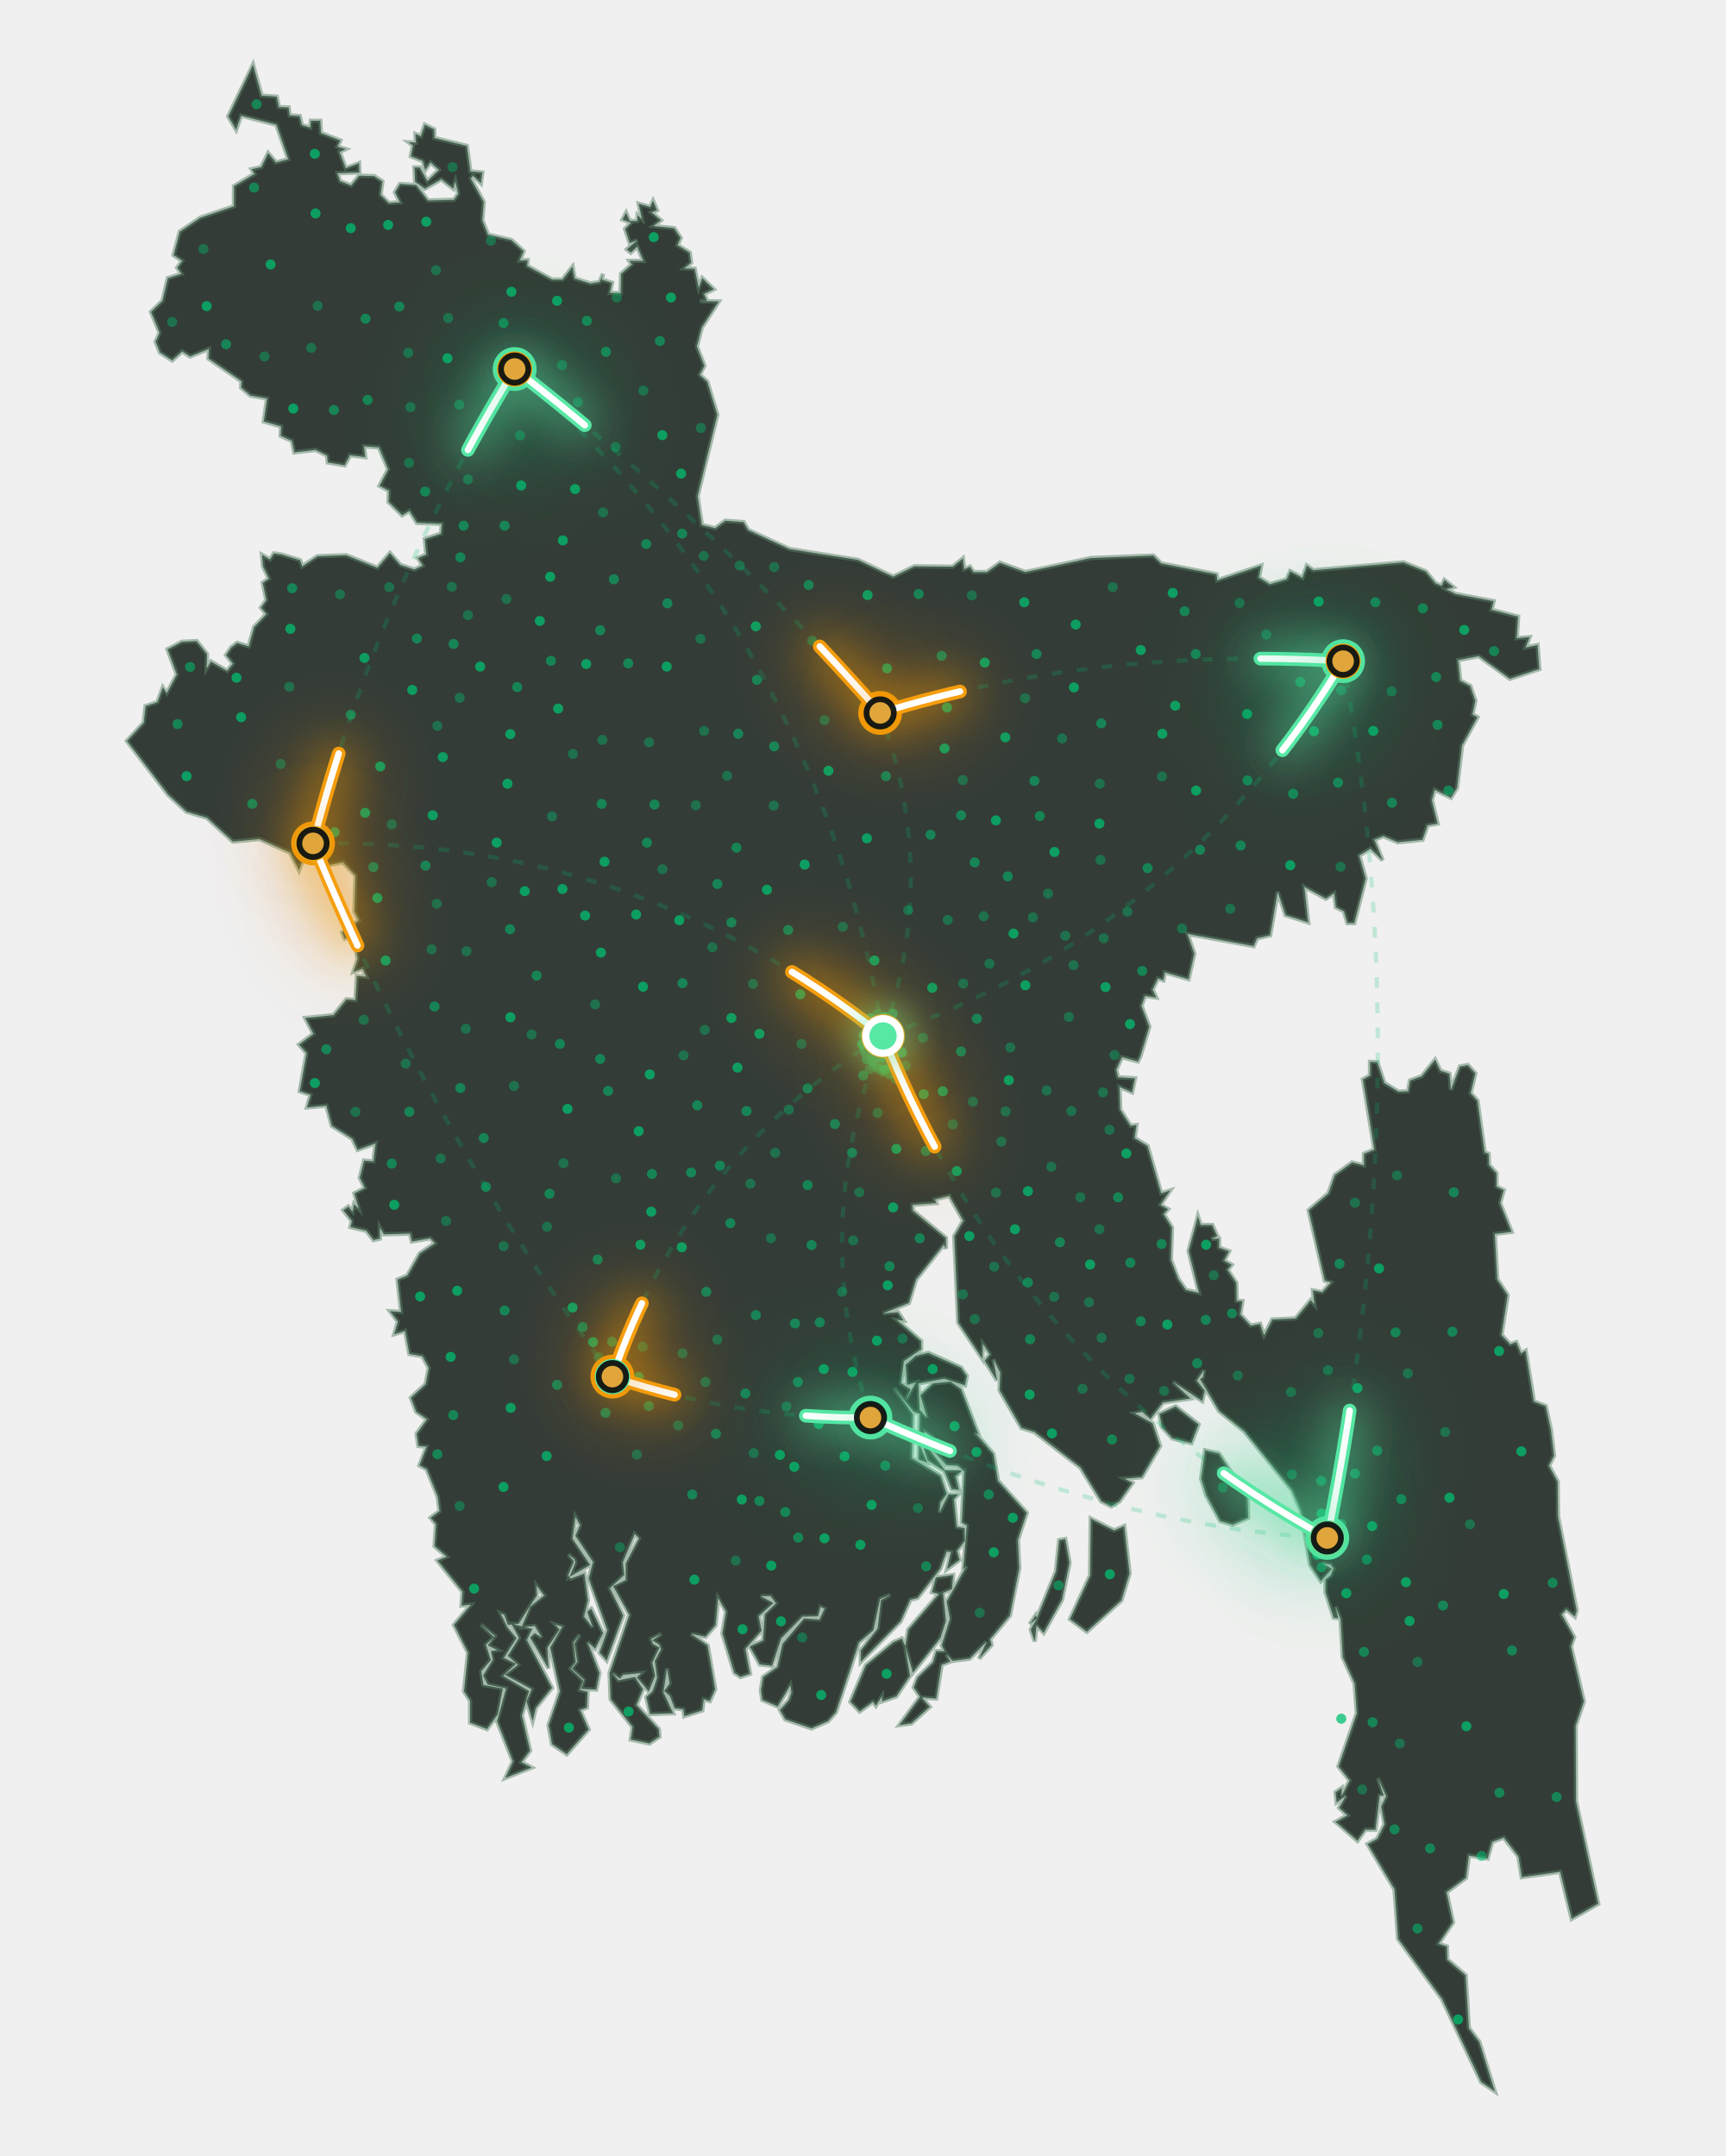
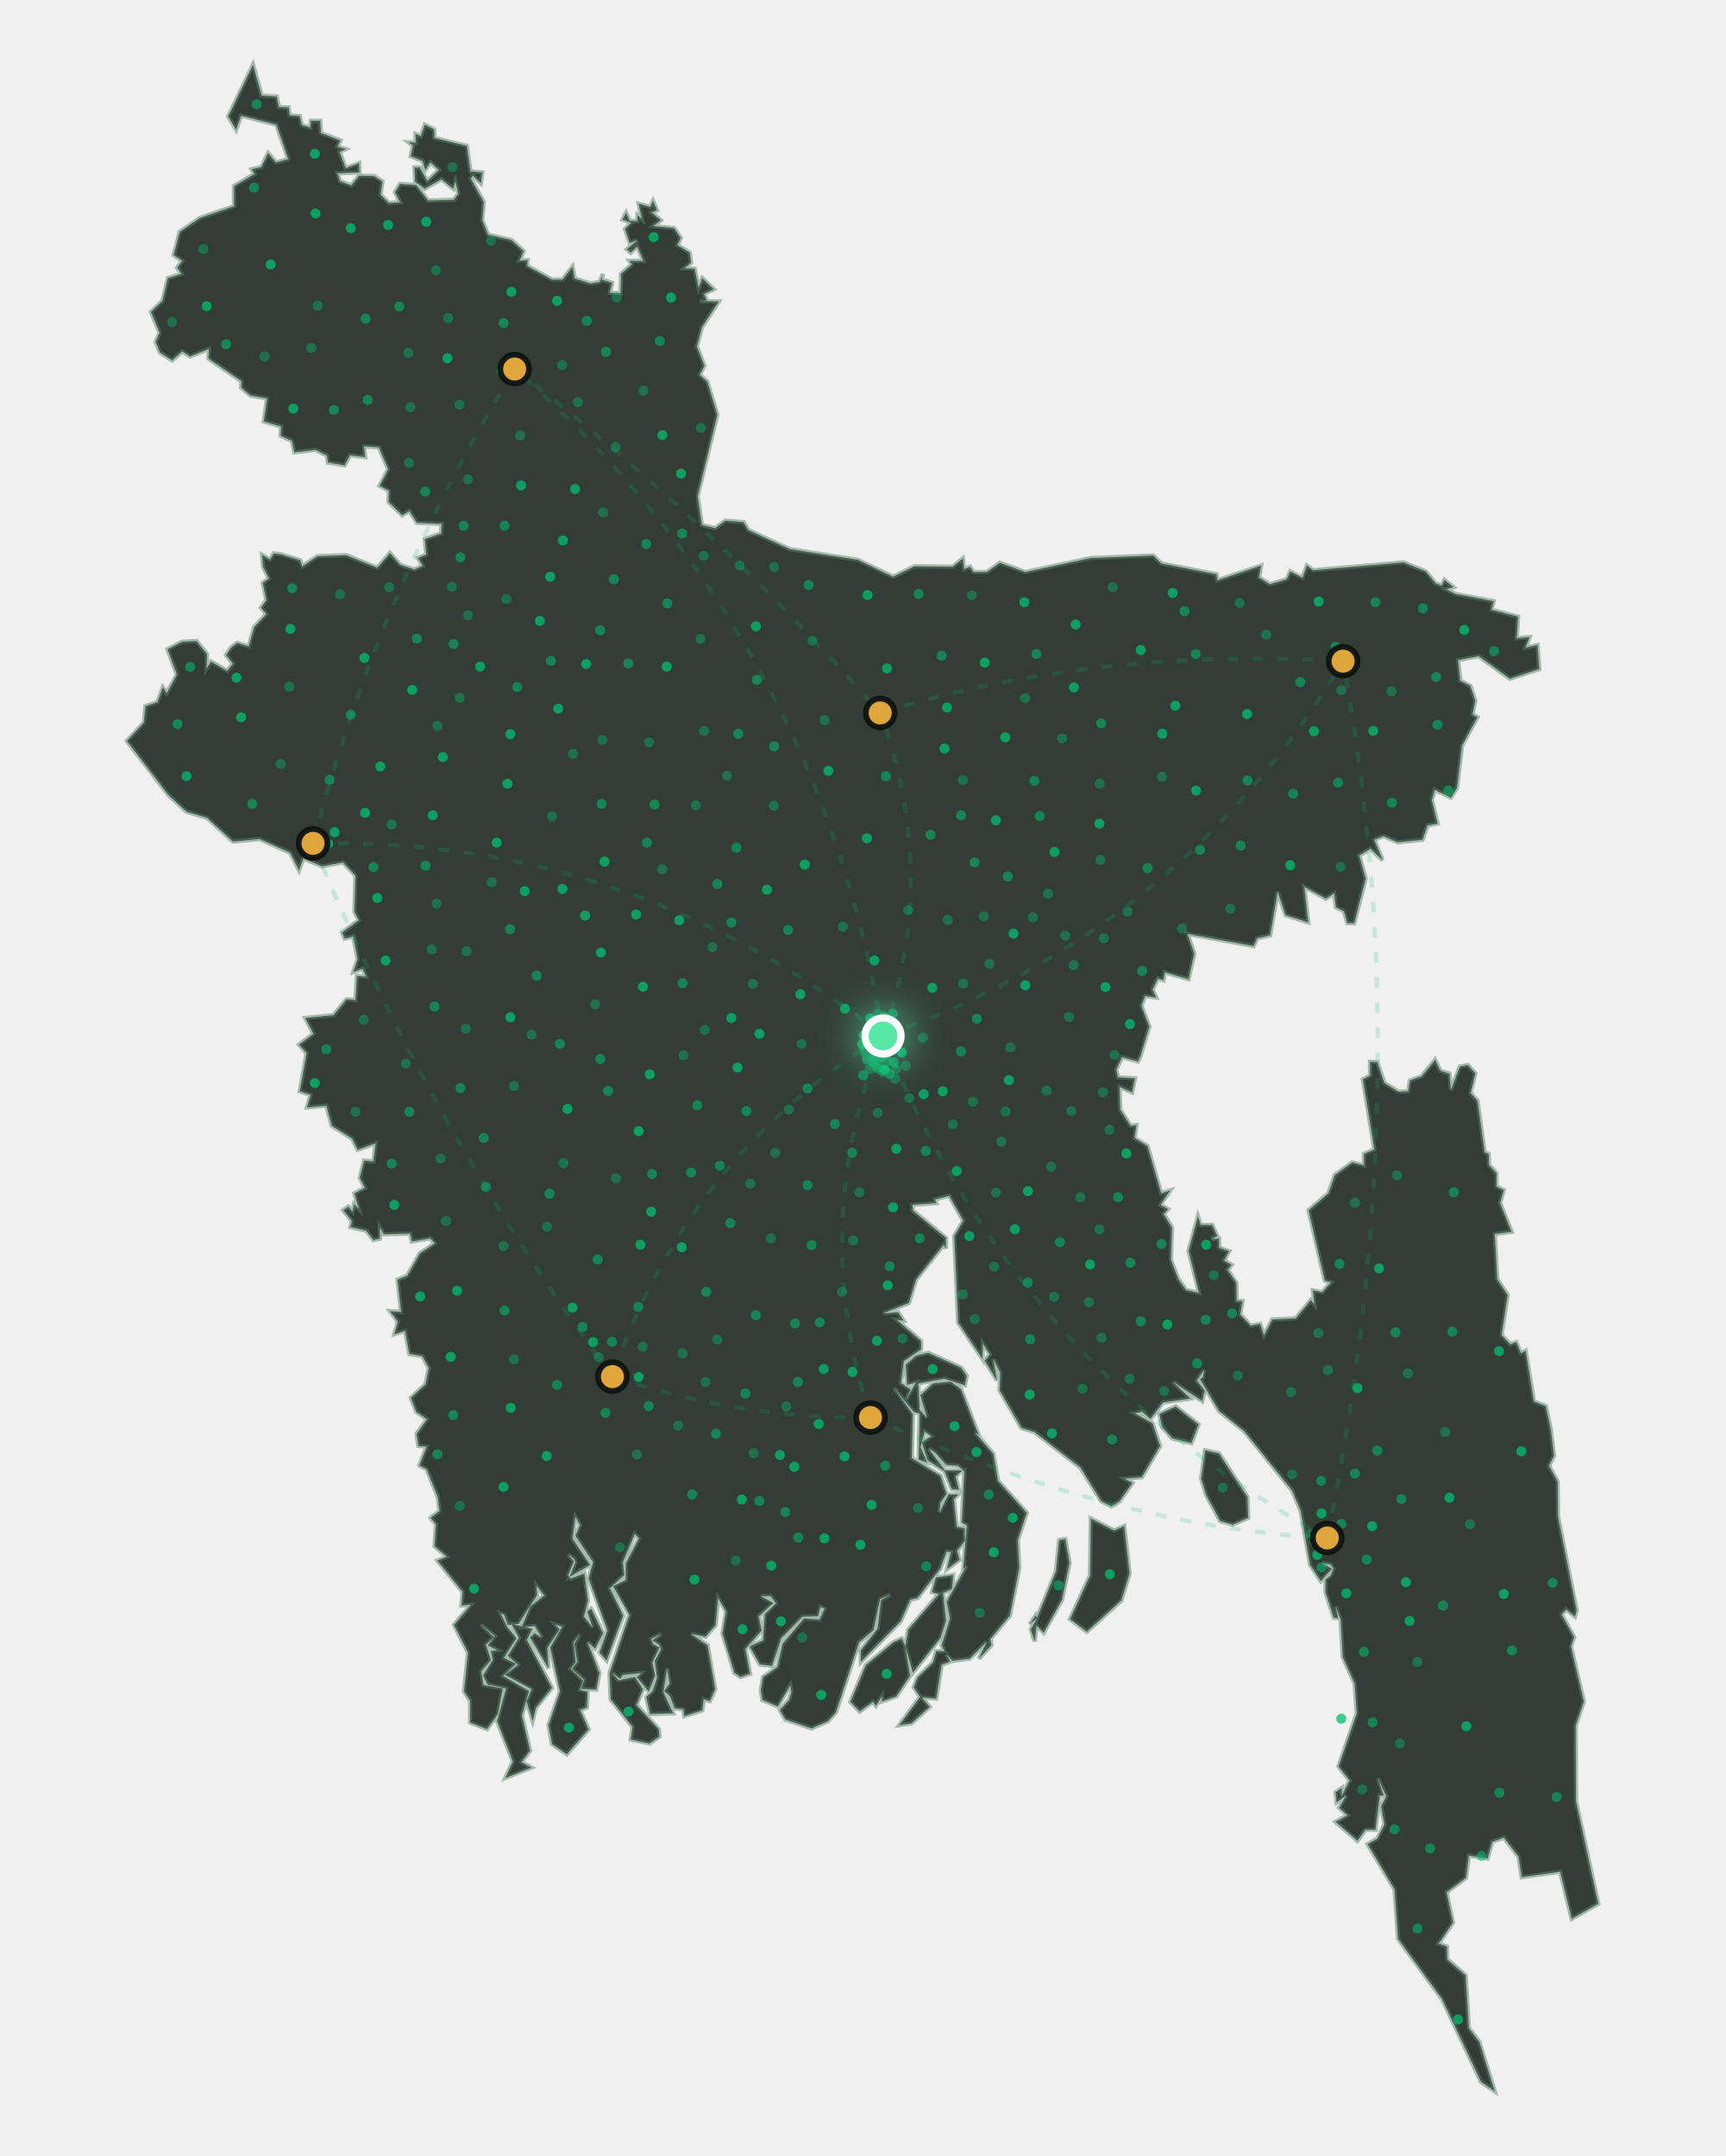
<svg xmlns="http://www.w3.org/2000/svg" viewBox="0 0 480 600">
  <style>
.o{fill:rgba(18,29,23,.85);stroke:rgba(90,130,105,.5);stroke-width:1.2}
.n{fill:none;stroke:#00BF6F;stroke-width:2.8;stroke-linecap:round}
.n0{opacity:.75;animation:tw 2.2s ease-in-out infinite}
.n1{opacity:.55;animation:tw 2.2s ease-in-out -0.7s infinite}
.n2{opacity:.4;animation:tw 2.2s ease-in-out -1.4s infinite}
@keyframes tw{0%,100%{opacity:.25}50%{opacity:.95}}

/* Base network guide tracks */
.network-track{
  fill:none;
-   stroke:rgba(0,191,111,0.20);
+   stroke:rgba(0,191,111,0.18);
  stroke-width:1.2;
  stroke-dasharray:3 4;
- }
- 
- /* ========================================================
-    DECENTRALIZED RANDOM NODE-TO-NODE DISPATCH (2 PARCELS/SHOT)
-    From random origin hubs, 2 parcels shoot out simultaneously
-    across nationwide routes to 2 random destination hubs.
-    ======================================================== */
- 
- .f-glow {
-   fill: none;
-   stroke-linecap: round;
-   stroke-width: 3.8;
-   animation-duration: 6.0s;
-   animation-timing-function: cubic-bezier(0.25, 0.7, 0.35, 1);
-   animation-iteration-count: infinite;
- }
- 
- .f-core {
-   fill: none;
-   stroke: #FFFFFF;
-   stroke-linecap: round;
-   stroke-width: 1.8;
-   animation-duration: 6.0s;
-   animation-timing-function: cubic-bezier(0.25, 0.7, 0.35, 1);
-   animation-iteration-count: infinite;
- }
- 
- .c-emerald {
-   stroke: #58E8A6;
-   filter: drop-shadow(0 0 6px #58E8A6) drop-shadow(0 0 14px #00BF6F);
- }
- 
- .c-amber {
-   stroke: #F59E0B;
-   filter: drop-shadow(0 0 6px #F59E0B) drop-shadow(0 0 12px #D97706);
- }
- 
- .p-emerald { stroke: #58E8A6; }
- .p-amber { stroke: #F59E0B; }
- 
- /* 8 Staggered Shot Delays (firing every 0.75s in 6.0s cycle) */
- .d-0 { animation-delay: 0s !important; }
- .d-1 { animation-delay: -5.25s !important; }
- .d-2 { animation-delay: -4.50s !important; }
- .d-3 { animation-delay: -3.75s !important; }
- .d-4 { animation-delay: -3.00s !important; }
- .d-5 { animation-delay: -2.25s !important; }
- .d-6 { animation-delay: -1.50s !important; }
- .d-7 { animation-delay: -0.75s !important; }
- 
- .f-ctg_syl { stroke-dasharray: 36 305; animation-name: kf-ctg_syl; }
- @keyframes kf-ctg_syl {
-   0%     { stroke-dashoffset: 36; opacity: 0; }
-   1%     { opacity: 1; }
-   15.5%  { opacity: 1; }
-   16.67% { stroke-dashoffset: -245.5; opacity: 0; }
-   16.68% { stroke-dashoffset: 36; opacity: 0; }
-   100%   { stroke-dashoffset: 36; opacity: 0; }
- }
- .f-ctg_dhaka { stroke-dasharray: 34 250; animation-name: kf-ctg_dhaka; }
- @keyframes kf-ctg_dhaka {
-   0%     { stroke-dashoffset: 34; opacity: 0; }
-   1%     { opacity: 1; }
-   15.5%  { opacity: 1; }
-   16.67% { stroke-dashoffset: -190.5; opacity: 0; }
-   16.68% { stroke-dashoffset: 34; opacity: 0; }
-   100%   { stroke-dashoffset: 34; opacity: 0; }
- }
- .f-raj_ran { stroke-dasharray: 26 204; animation-name: kf-raj_ran; }
- @keyframes kf-raj_ran {
-   0%     { stroke-dashoffset: 26; opacity: 0; }
-   1%     { opacity: 1; }
-   15.5%  { opacity: 1; }
-   16.67% { stroke-dashoffset: -144.0; opacity: 0; }
-   16.68% { stroke-dashoffset: 26; opacity: 0; }
-   100%   { stroke-dashoffset: 26; opacity: 0; }
- }
- .f-raj_khu { stroke-dasharray: 31 230; animation-name: kf-raj_khu; }
- @keyframes kf-raj_khu {
-   0%     { stroke-dashoffset: 31; opacity: 0; }
-   1%     { opacity: 1; }
-   15.5%  { opacity: 1; }
-   16.67% { stroke-dashoffset: -170.6; opacity: 0; }
-   16.68% { stroke-dashoffset: 31; opacity: 0; }
-   100%   { stroke-dashoffset: 31; opacity: 0; }
- }
- .f-syl_mym { stroke-dasharray: 23 190; animation-name: kf-syl_mym; }
- @keyframes kf-syl_mym {
-   0%     { stroke-dashoffset: 23; opacity: 0; }
-   1%     { opacity: 1; }
-   15.5%  { opacity: 1; }
-   16.67% { stroke-dashoffset: -130.3; opacity: 0; }
-   16.68% { stroke-dashoffset: 23; opacity: 0; }
-   100%   { stroke-dashoffset: 23; opacity: 0; }
- }
- .f-syl_dhaka { stroke-dasharray: 30 228; animation-name: kf-syl_dhaka; }
- @keyframes kf-syl_dhaka {
-   0%     { stroke-dashoffset: 30; opacity: 0; }
-   1%     { opacity: 1; }
-   15.5%  { opacity: 1; }
-   16.67% { stroke-dashoffset: -168.6; opacity: 0; }
-   16.68% { stroke-dashoffset: 30; opacity: 0; }
-   100%   { stroke-dashoffset: 30; opacity: 0; }
- }
- .f-khu_bar { stroke-dasharray: 18 133; animation-name: kf-khu_bar; }
- @keyframes kf-khu_bar {
-   0%     { stroke-dashoffset: 18; opacity: 0; }
-   1%     { opacity: 1; }
-   15.5%  { opacity: 1; }
-   16.67% { stroke-dashoffset: -73.0; opacity: 0; }
-   16.68% { stroke-dashoffset: 18; opacity: 0; }
-   100%   { stroke-dashoffset: 18; opacity: 0; }
- }
- .f-khu_dhaka { stroke-dasharray: 22 183; animation-name: kf-khu_dhaka; }
- @keyframes kf-khu_dhaka {
-   0%     { stroke-dashoffset: 22; opacity: 0; }
-   1%     { opacity: 1; }
-   15.5%  { opacity: 1; }
-   16.67% { stroke-dashoffset: -123.6; opacity: 0; }
-   16.68% { stroke-dashoffset: 22; opacity: 0; }
-   100%   { stroke-dashoffset: 22; opacity: 0; }
- }
- .f-ran_raj { stroke-dasharray: 26 204; animation-name: kf-ran_raj; }
- @keyframes kf-ran_raj {
-   0%     { stroke-dashoffset: 26; opacity: 0; }
-   1%     { opacity: 1; }
-   15.5%  { opacity: 1; }
-   16.67% { stroke-dashoffset: -144.0; opacity: 0; }
-   16.68% { stroke-dashoffset: 26; opacity: 0; }
-   100%   { stroke-dashoffset: 26; opacity: 0; }
- }
- .f-ran_mym { stroke-dasharray: 25 199; animation-name: kf-ran_mym; }
- @keyframes kf-ran_mym {
-   0%     { stroke-dashoffset: 25; opacity: 0; }
-   1%     { opacity: 1; }
-   15.5%  { opacity: 1; }
-   16.67% { stroke-dashoffset: -139.9; opacity: 0; }
-   16.68% { stroke-dashoffset: 25; opacity: 0; }
-   100%   { stroke-dashoffset: 25; opacity: 0; }
- }
- .f-dhaka_ctg { stroke-dasharray: 34 250; animation-name: kf-dhaka_ctg; }
- @keyframes kf-dhaka_ctg {
-   0%     { stroke-dashoffset: 34; opacity: 0; }
-   1%     { opacity: 1; }
-   15.5%  { opacity: 1; }
-   16.67% { stroke-dashoffset: -190.5; opacity: 0; }
-   16.68% { stroke-dashoffset: 34; opacity: 0; }
-   100%   { stroke-dashoffset: 34; opacity: 0; }
- }
- .f-dhaka_raj { stroke-dasharray: 31 230; animation-name: kf-dhaka_raj; }
- @keyframes kf-dhaka_raj {
-   0%     { stroke-dashoffset: 31; opacity: 0; }
-   1%     { opacity: 1; }
-   15.5%  { opacity: 1; }
-   16.67% { stroke-dashoffset: -170.9; opacity: 0; }
-   16.68% { stroke-dashoffset: 31; opacity: 0; }
-   100%   { stroke-dashoffset: 31; opacity: 0; }
- }
- .f-bar_khu { stroke-dasharray: 18 133; animation-name: kf-bar_khu; }
- @keyframes kf-bar_khu {
-   0%     { stroke-dashoffset: 18; opacity: 0; }
-   1%     { opacity: 1; }
-   15.5%  { opacity: 1; }
-   16.67% { stroke-dashoffset: -73.0; opacity: 0; }
-   16.68% { stroke-dashoffset: 18; opacity: 0; }
-   100%   { stroke-dashoffset: 18; opacity: 0; }
- }
- .f-bar_ctg { stroke-dasharray: 24 192; animation-name: kf-bar_ctg; }
- @keyframes kf-bar_ctg {
-   0%     { stroke-dashoffset: 24; opacity: 0; }
-   1%     { opacity: 1; }
-   15.5%  { opacity: 1; }
-   16.67% { stroke-dashoffset: -132.2; opacity: 0; }
-   16.68% { stroke-dashoffset: 24; opacity: 0; }
-   100%   { stroke-dashoffset: 24; opacity: 0; }
- }
- .f-mym_ran { stroke-dasharray: 25 199; animation-name: kf-mym_ran; }
- @keyframes kf-mym_ran {
-   0%     { stroke-dashoffset: 25; opacity: 0; }
-   1%     { opacity: 1; }
-   15.5%  { opacity: 1; }
-   16.67% { stroke-dashoffset: -139.9; opacity: 0; }
-   16.68% { stroke-dashoffset: 25; opacity: 0; }
-   100%   { stroke-dashoffset: 25; opacity: 0; }
- }
- .f-mym_syl { stroke-dasharray: 23 190; animation-name: kf-mym_syl; }
- @keyframes kf-mym_syl {
-   0%     { stroke-dashoffset: 23; opacity: 0; }
-   1%     { opacity: 1; }
-   15.5%  { opacity: 1; }
-   16.67% { stroke-dashoffset: -130.3; opacity: 0; }
-   16.68% { stroke-dashoffset: 23; opacity: 0; }
-   100%   { stroke-dashoffset: 23; opacity: 0; }
- }
- /* Origin dispatch beacon pulse ring */
- .origin-beacon {
-   fill: none;
-   stroke-width: 2.2;
-   transform-box: fill-box;
-   transform-origin: center;
-   animation-name: beacon-pulse;
-   animation-duration: 6.0s;
-   animation-timing-function: cubic-bezier(0.1, 0.8, 0.3, 1);
-   animation-iteration-count: infinite;
- }
- @keyframes beacon-pulse {
-   0%    {{ opacity: 1; transform: scale(0.7); stroke-width: 3.0; }}
-   7.0%  {{ opacity: 0; transform: scale(6.5); stroke-width: 0.5; }}
-   100%  {{ opacity: 0; transform: scale(0.7); }}
- }
- 
- /* Destination arrival pulse ring */
- .p-ring {
-   fill: none;
-   stroke-width: 1.8;
-   transform-box: fill-box;
-   transform-origin: center;
-   animation-name: ring-pulse;
-   animation-duration: 6.0s;
-   animation-timing-function: cubic-bezier(0.1, 0.7, 0.3, 1);
-   animation-iteration-count: infinite;
- }
- @keyframes ring-pulse {
-   0%     {{ opacity: 0; transform: scale(0.6); }}
-   15.5%  {{ opacity: 0; transform: scale(0.6); }}
-   16.67% {{ opacity: 1; transform: scale(0.8); }}
-   23.5%  {{ opacity: 0; transform: scale(5.5); }}
-   100%   {{ opacity: 0; transform: scale(0.6); }}
}

.h { fill: #E0A63B; stroke: rgba(14,19,17,.95); stroke-width: 1.6; }
.h-center { fill: #58E8A6; stroke: #FFFFFF; stroke-width: 2; filter: drop-shadow(0 0 6px #58E8A6); }

@media (prefers-reduced-motion:reduce){
  *{animation:none!important}
-   .f-glow,.f-core,.p-ring,.origin-beacon{display:none}
}
</style>
  <path class="o" d="M46.4 192.9L49.2 187.7L46.6 180.7L50.6 178.6L54.7 178.4L57.6 182.0L57.5 186.0L58.7 184.1L63.2 186.7L64.8 184.7L62.9 182.3L64.3 180.2L66.0 178.9L69.2 179.9L70.7 174.5L74.1 170.9L72.6 169.1L74.1 167.0L73.1 162.2L74.8 161.0L73.2 157.7L72.9 154.4L75.1 155.7L76.2 154.0L78.3 154.3L83.5 155.9L84.1 157.6L88.3 154.8L96.3 154.5L105.0 158.0L108.5 153.9L111.4 157.2L115.3 158.5L117.6 157.4L116.3 155.3L118.6 154.3L118.2 150.0L122.7 148.5L122.9 145.8L116.0 145.5L113.9 142.2L111.9 143.4L108.1 139.7L108.2 136.6L105.6 135.2L108.0 130.6L105.4 124.5L101.3 124.2L101.6 127.2L97.4 126.7L95.9 129.5L91.2 128.7L91.0 126.8L87.8 125.2L81.9 125.9L81.2 122.7L78.1 121.3L78.2 118.7L73.4 117.3L74.3 110.9L69.7 110.1L67.1 107.9L67.2 106.1L58.0 99.8L58.1 97.1L52.9 99.2L50.7 97.8L47.9 100.3L44.5 98.1L43.3 95.1L44.4 92.6L42.0 86.8L45.2 83.7L46.7 77.4L50.5 76.2L49.3 74.5L50.7 72.6L48.3 71.0L50.0 64.5L55.7 60.6L65.1 57.4L65.1 51.8L70.8 48.4L70.0 47.1L72.7 46.5L74.6 42.6L76.8 45.2L80.2 44.3L76.9 34.7L67.1 32.2L65.7 36.1L63.5 32.4L70.4 18.0L72.8 26.6L77.0 26.9L77.6 29.8L80.3 29.9L80.6 32.1L83.4 32.3L84.0 34.8L86.3 35.5L86.5 33.6L89.1 33.6L89.3 37.0L94.7 39.1L93.9 40.8L96.2 41.5L94.5 42.3L96.2 46.8L99.9 45.4L100.0 48.0L93.9 48.2L94.6 50.4L97.7 51.6L99.9 48.9L104.1 49.0L106.4 50.5L105.9 54.2L108.2 56.5L111.3 56.3L109.9 53.5L111.3 51.2L115.8 51.5L119.1 55.8L126.3 55.6L127.5 53.9L126.7 50.5L126.1 52.5L122.8 49.9L118.2 52.5L115.5 50.6L115.3 46.6L116.8 46.6L118.9 50.4L122.1 47.3L119.8 45.2L118.3 47.3L117.6 44.8L114.3 43.5L114.9 40.5L113.7 39.6L115.7 39.7L115.6 37.3L117.1 37.9L118.2 34.7L120.8 36.0L120.9 38.4L129.9 40.6L130.9 47.7L134.2 48.0L133.8 51.0L131.6 48.9L131.0 49.7L134.6 56.2L134.2 61.3L135.8 65.3L142.3 66.8L145.7 69.9L144.6 72.5L146.8 72.4L146.7 74.0L153.6 77.8L156.5 77.8L159.3 74.2L159.9 77.5L164.3 78.9L166.8 78.5L167.8 76.2L167.4 77.8L170.3 78.7L169.7 81.5L172.7 81.6L172.8 76.2L175.8 73.6L175.1 72.6L179.0 72.6L177.3 68.6L175.5 70.3L174.4 69.4L177.3 66.9L175.2 67.6L173.9 63.7L175.6 62.0L173.2 61.1L174.2 59.2L175.2 61.5L177.3 61.5L177.4 59.9L178.6 61.0L177.7 56.7L180.9 57.6L181.7 55.9L182.8 58.5L181.3 59.1L183.9 61.3L181.8 62.9L187.6 63.5L189.4 66.2L188.5 68.2L191.9 70.3L192.3 73.1L190.4 74.7L193.3 74.8L194.4 80.1L195.4 77.4L198.6 80.5L195.9 81.8L196.7 83.7L194.7 83.8L200.0 83.9L195.3 91.1L193.9 96.4L196.0 101.8L194.7 104.3L196.8 106.2L199.6 115.4L194.1 138.1L195.3 146.1L199.0 147.0L201.8 144.9L206.9 145.3L208.2 147.5L219.7 152.8L238.7 155.8L248.5 160.5L254.4 157.6L265.1 157.7L267.9 155.4L268.3 158.4L269.9 157.7L270.9 159.2L274.6 159.2L278.2 156.6L285.3 159.2L303.5 155.3L320.9 154.6L323.1 156.8L338.5 159.8L338.7 161.5L350.9 157.4L350.3 160.7L353.3 162.6L358.0 161.2L359.0 159.0L362.4 160.8L363.6 157.4L365.4 158.7L390.5 156.5L396.7 159.0L399.4 162.3L401.1 163.0L401.9 161.4L404.4 163.4L402.4 164.0L405.0 165.3L415.6 167.3L415.0 169.7L422.4 171.6L422.0 177.6L425.6 177.3L424.5 180.2L427.8 179.5L428.3 186.2L420.1 188.9L411.4 182.6L405.7 183.7L406.3 189.4L409.1 190.9L410.5 195.0L409.7 198.8L411.1 199.6L406.8 207.5L405.4 219.3L403.7 222.0L399.2 219.8L398.4 222.7L400.0 229.2L397.2 229.7L395.8 233.7L388.9 234.4L384.9 232.7L382.4 233.7L384.7 239.4L381.3 236.2L378.2 238.1L380.0 244.5L376.8 256.9L374.9 256.9L373.9 253.6L371.7 252.5L371.2 248.6L368.9 250.1L362.9 246.8L364.0 256.7L357.7 254.7L355.5 248.2L353.4 260.3L349.8 261.1L348.8 263.3L330.4 259.9L332.3 265.4L330.7 272.5L324.1 270.6L323.7 272.8L322.2 272.3L320.7 275.4L321.7 277.6L318.6 277.2L317.6 279.9L319.8 285.7L317.3 294.0L316.6 295.4L312.2 294.2L310.6 297.7L311.1 299.8L315.8 300.1L315.0 304.0L311.5 302.5L311.7 308.8L314.6 313.3L316.2 313.1L315.7 316.7L319.3 318.9L323.1 332.1L325.6 331.3L322.9 335.3L325.0 336.5L323.8 337.9L326.1 341.6L325.8 350.6L327.9 356.0L330.0 359.0L333.6 359.8L330.7 348.1L333.3 338.5L334.1 340.9L337.3 340.9L338.7 344.0L337.1 344.8L339.2 344.7L339.2 347.2L342.0 348.2L340.6 350.8L342.7 352.0L341.6 353.4L344.0 357.0L344.1 362.0L345.7 362.1L345.1 365.8L348.0 368.9L350.6 368.4L351.7 371.6L354.0 367.2L360.5 366.9L364.7 361.8L365.7 363.0L365.3 359.1L367.9 359.6L370.3 356.9L368.6 356.4L364.1 336.8L369.6 332.1L371.4 327.0L376.2 323.5L379.5 324.3L379.5 321.1L382.4 319.9L379.2 300.4L381.2 299.3L381.2 295.5L383.2 295.6L385.2 301.4L389.1 303.8L391.8 303.7L392.3 300.7L395.6 299.5L399.3 294.9L400.8 298.0L403.3 298.8L403.7 303.3L406.2 296.8L408.4 296.4L410.5 298.7L409.2 304.2L411.1 306.3L413.1 320.7L414.2 321.1L414.3 324.2L416.4 326.5L416.4 330.2L418.4 331.2L417.4 334.8L420.6 342.8L415.9 343.4L416.6 356.0L419.5 360.4L417.8 371.5L420.2 374.1L421.9 373.5L423.2 376.6L424.5 375.9L426.8 390.0L430.1 391.3L431.5 397.8L432.4 405.1L431.0 407.9L433.4 412.3L433.5 422.0L438.7 448.2L438.2 449.9L435.8 447.9L434.5 449.3L438.0 455.6L437.1 458.2L440.7 473.5L438.4 480.3L438.5 501.2L444.7 529.8L437.3 534.0L434.1 520.9L423.4 522.4L422.5 516.7L418.4 511.4L415.2 512.6L413.9 517.2L408.7 516.4L407.9 522.6L402.5 526.6L404.3 535.0L400.3 540.9L402.6 541.7L402.7 545.3L407.8 549.7L408.7 564.4L411.6 568.2L415.9 582.0L412.1 579.4L401.2 556.3L389.0 539.6L388.0 525.8L380.5 513.2L383.2 511.7L385.2 507.7L384.3 502.7L385.7 499.9L383.4 494.9L385.0 499.7L383.9 499.7L382.7 509.2L379.9 509.2L377.7 512.3L371.6 507.0L374.9 505.2L372.6 503.1L374.5 499.7L371.9 501.6L371.6 498.8L373.3 497.6L373.3 499.8L375.5 495.5L372.4 491.6L377.5 476.8L376.9 468.5L373.6 461.2L373.0 450.6L371.6 447.1L372.3 450.3L371.1 450.2L368.8 443.1L368.8 439.6L370.2 438.5L371.0 436.5L370.2 435.4L367.9 435.0L370.6 436.6L367.5 440.0L364.5 435.5L361.9 420.5L359.5 414.8L346.2 398.3L339.2 392.7L333.9 383.8L334.7 383.3L335.0 381.3L333.0 384.2L335.2 387.0L334.5 389.9L326.4 384.6L331.2 389.2L323.6 390.3L320.1 394.9L317.8 392.9L315.7 393.3L320.7 396.1L322.8 402.4L317.7 411.1L312.9 411.5L315.1 412.7L311.5 417.8L309.2 419.2L306.4 417.8L300.6 408.4L287.8 398.5L284.2 397.4L278.1 386.9L278.3 382.0L276.4 378.3L277.4 384.2L274.0 378.7L275.4 376.9L273.5 374.0L273.3 378.1L266.6 368.1L265.5 344.0L268.0 339.7L264.1 332.8L260.1 333.8L260.5 334.8L253.9 335.3L254.0 336.9L263.2 344.5L263.2 347.5L262.6 346.4L254.9 356.1L252.9 362.6L245.7 365.5L249.9 365.2L251.4 367.5L249.5 367.3L256.3 373.2L256.3 375.5L251.5 378.8L250.7 384.9L253.4 386.7L252.0 389.7L254.9 384.7L252.4 385.4L252.0 379.8L254.8 377.3L258.3 376.5L267.4 380.6L269.0 382.9L268.5 385.5L262.7 383.7L255.5 385.0L255.9 392.4L257.9 394.5L256.1 388.3L259.6 385.0L264.5 384.5L267.4 386.6L272.3 399.3L271.3 398.7L276.4 404.6L277.7 412.1L285.7 421.0L283.2 428.6L283.6 436.4L281.0 449.6L275.5 456.2L275.9 457.8L272.4 461.6L274.5 456.9L269.8 461.6L265.0 462.2L263.3 460.4L264.4 462.4L262.0 463.3L260.5 472.7L256.5 472.4L258.7 475.0L253.6 479.6L250.2 480.1L256.0 472.2L254.2 469.6L255.3 466.8L259.6 462.6L260.5 459.5L262.8 459.5L262.0 457.9L264.3 450.5L263.4 445.7L268.9 435.8L268.0 436.8L269.0 424.5L267.6 423.7L268.3 409.5L266.5 407.9L263.3 407.7L260.2 404.3L258.4 403.1L262.9 409.2L267.7 409.2L265.9 410.9L266.8 414.6L264.8 414.4L262.8 409.4L258.1 406.4L256.5 401.4L259.1 399.7L257.3 398.4L256.1 402.7L258.0 407.0L255.6 406.2L255.9 393.4L254.2 392.9L248.8 386.3L254.0 393.6L253.7 405.8L261.7 410.7L263.4 415.8L261.7 418.1L261.4 420.9L263.9 415.9L266.6 415.9L265.4 417.2L266.2 424.9L268.4 425.3L268.5 428.8L266.3 431.6L267.0 434.1L263.5 436.7L264.6 431.9L263.4 431.8L261.6 436.6L255.3 444.7L253.3 445.2L250.6 451.2L239.5 462.5L239.5 459.3L244.2 453.2L245.1 445.3L247.7 443.8L244.9 445.0L243.0 453.7L239.0 457.1L232.6 476.5L230.4 479.0L225.8 481.0L218.5 478.5L217.0 475.9L219.5 473.1L220.2 471.0L219.9 469.0L216.4 474.9L212.1 473.1L211.7 470.4L212.3 466.7L216.3 463.9L217.7 457.5L223.7 450.4L228.0 450.7L229.4 447.7L228.3 447.2L227.6 449.8L223.3 449.9L217.4 455.9L214.8 463.6L211.4 463.2L208.6 458.2L212.3 456.5L212.8 449.2L215.9 446.2L214.4 444.2L211.7 444.2L215.2 446.1L211.1 449.8L211.9 453.8L207.4 458.9L208.7 465.8L206.0 466.7L204.3 465.5L201.0 454.6L202.0 448.5L199.8 444.7L199.1 452.3L196.3 455.5L192.3 454.7L196.9 457.9L199.0 470.1L197.5 473.4L195.8 472.9L195.4 476.0L190.4 477.6L190.1 475.7L187.7 475.4L186.4 472.0L184.8 470.6L186.3 468.5L185.6 464.3L184.6 470.9L187.3 476.8L180.9 477.0L179.8 472.3L181.6 470.6L182.8 467.0L182.2 462.2L183.9 459.0L183.4 457.7L181.5 456.5L184.0 454.7L181.2 456.1L181.7 457.5L183.5 458.5L181.5 462.7L182.3 466.3L180.5 470.7L177.2 466.8L178.4 465.6L173.4 466.1L172.5 467.2L170.4 465.6L172.1 467.6L176.7 466.7L178.9 470.1L177.1 474.5L183.3 481.2L183.5 483.3L180.7 485.2L175.5 484.1L176.0 480.6L169.9 472.9L169.6 465.6L175.1 449.4L170.6 441.4L174.1 439.7L174.1 435.1L177.8 428.1L176.6 426.9L173.3 434.8L173.7 438.3L169.7 442.0L173.4 449.6L168.8 462.1L166.8 459.9L169.0 453.7L163.8 439.3L165.0 434.7L160.1 427.4L161.4 424.4L160.1 422.1L159.3 428.2L164.2 435.5L158.5 438.8L160.1 434.8L159.8 433.9L158.1 432.6L159.7 434.5L158.1 438.4L158.8 439.3L162.6 437.9L163.6 445.4L162.5 449.9L164.9 452.9L163.4 448.5L164.5 447.7L167.8 454.5L165.6 458.8L163.5 457.0L166.8 465.6L165.9 470.2L161.7 470.0L162.5 467.5L159.1 464.4L160.6 462.5L159.8 457.4L161.3 454.9L159.6 457.1L160.2 462.6L158.8 464.4L162.3 467.7L161.4 470.3L163.5 470.8L163.3 475.2L161.4 475.9L163.8 481.3L157.7 488.2L153.6 485.4L152.6 480.1L155.8 470.7L153.1 458.5L156.4 452.7L154.5 452.1L155.7 453.5L152.3 458.6L152.6 464.3L147.5 455.7L148.8 454.5L150.7 455.7L148.8 452.5L145.1 452.9L147.5 447.1L151.4 444.0L149.3 441.3L149.4 444.0L144.3 451.9L141.3 452.2L140.3 449.4L139.3 449.0L141.2 452.9L143.7 455.9L140.2 461.4L143.6 463.0L140.0 466.4L147.2 470.6L145.2 477.4L147.5 487.2L145.1 490.4L147.9 491.9L140.6 494.8L142.7 490.2L138.3 479.0L140.8 469.9L135.7 468.8L134.4 466.3L137.1 461.9L136.6 459.5L138.4 459.2L135.7 457.9L137.7 455.3L133.8 452.1L137.5 455.6L135.2 457.7L136.6 462.0L133.9 465.1L134.5 468.9L139.9 469.9L138.5 477.1L135.5 481.2L130.8 479.4L130.8 473.3L129.1 470.7L130.2 459.9L126.3 452.2L131.0 446.6L128.4 446.8L128.7 443.0L121.7 434.3L124.3 433.2L120.9 430.3L121.3 424.2L119.8 422.4L122.3 420.5L121.8 416.6L118.7 408.9L116.7 407.8L118.7 402.6L116.4 402.4L115.9 399.0L118.8 395.0L115.8 392.9L114.3 389.0L118.4 385.2L119.3 380.7L117.5 377.4L113.9 376.8L112.7 370.4L109.7 371.3L110.7 367.8L108.5 364.9L111.6 365.1L110.6 356.1L113.3 355.0L116.8 348.8L121.0 346.0L119.7 344.6L114.6 345.5L114.1 343.3L106.8 343.5L105.7 341.6L105.7 344.7L103.9 345.1L101.9 342.5L97.5 341.5L97.9 339.8L95.5 336.8L96.9 335.8L98.1 337.2L98.5 335.1L99.8 336.4L98.6 332.1L101.5 330.6L100.1 327.8L101.3 323.0L103.9 323.2L104.5 318.2L99.5 320.0L98.0 316.9L92.3 313.3L90.8 307.7L85.4 308.2L86.4 304.7L83.4 303.7L85.3 293.1L83.2 290.7L87.2 287.7L84.9 283.3L92.8 282.5L96.4 278.1L98.9 278.3L99.3 271.6L101.9 271.8L100.9 269.6L98.3 270.5L99.5 266.9L98.3 260.6L95.9 261.2L95.2 259.5L99.8 256.1L98.6 253.7L98.9 243.7L95.4 240.0L89.6 241.1L84.4 238.9L83.2 242.2L80.7 237.3L72.2 233.5L64.8 234.2L57.6 227.6L51.9 225.9L46.8 221.2L35.3 206.2L40.0 201.1L40.5 196.5L43.8 195.4L45.3 191.3L46.4 192.9ZM242.9 473.6L239.2 476.3L236.6 473.6L240.9 463.4L248.6 457.0L250.9 456.0L251.9 458.1L252.7 453.5L261.2 443.6L259.3 443.1L260.4 439.0L265.2 438.3L264.9 442.2L262.4 443.3L263.2 451.1L261.7 455.8L254.0 465.5L251.9 458.3L253.2 466.4L249.4 472.1L245.4 473.5L245.4 472.1L243.7 474.7L242.9 473.6ZM312.8 424.7L314.3 437.9L312.0 445.4L302.4 454.1L297.7 450.6L303.3 438.4L303.5 422.6L310.0 425.9L312.8 424.7ZM343.0 424.3L339.5 423.3L335.6 416.1L334.2 411.5L335.3 403.6L339.2 404.5L347.1 416.6L347.3 422.4L343.0 424.3ZM142.3 451.9L148.1 453.3L146.6 456.4L153.6 469.7L149.1 475.3L148.2 478.9L146.5 473.5L147.9 470.1L140.5 466.1L144.1 463.3L141.3 460.8L144.4 455.8L142.3 451.9ZM286.5 452.0L288.2 449.5L288.5 450.3L293.8 437.3L294.7 428.6L296.4 428.3L297.6 434.9L295.5 445.2L290.4 454.4L288.4 452.4L287.9 456.8L286.8 453.5L288.5 450.4L286.5 452.0ZM327.1 391.4L333.5 396.4L331.5 401.6L326.2 400.3L323.3 397.1L322.6 393.5L327.1 391.4Z" />
  <path class="n n0" d="M159.3 363.9h0M155.0 83.7h0M314.4 285.0h0M181.2 337.2h0M374.6 443.4h0M140.1 413.8h0M123.2 210.7h0M237.2 381.8h0M249.5 289.5h0M105.0 249.9h0M105.8 213.3h0M372.3 428.6h0M365.6 203.5h0M214.6 435.7h0M257.0 304.5h0M332.8 220.0h0M217.3 451.2h0M417.1 376.0h0M213.4 247.6h0M367.7 421.2h0M282.0 259.8h0M178.9 274.6h0M241.2 233.3h0M156.5 247.4h0M265.6 396.9h0M181.9 66.0h0M81.6 113.7h0M326.3 165.0h0M381.8 424.7h0M87.8 59.4h0M307.6 274.7h0M245.5 288.3h0M391.2 440.3h0M269.7 344.0h0M189.5 131.8h0M146.0 248.0h0M189.0 256.1h0M184.3 121.1h0M366.5 432.7h0M313.4 321.0h0M366.9 167.4h0M324.8 368.6h0M246.1 283.0h0M239.9 290.6h0M271.7 404.1h0M107.3 267.3h0M97.6 63.5h0M327.0 196.4h0M222.7 276.7h0M299.3 173.8h0M133.6 185.5h0M118.6 61.7h0M108.0 62.6h0M242.5 418.8h0M101.6 226.2h0M162.8 254.8h0M382.1 203.4h0M230.5 214.5h0M163.1 184.8h0M246.7 465.8h0M263.5 196.9h0M243.3 267.3h0M203.5 283.3h0M153.1 160.5h0M65.8 188.6h0M247.0 357.7h0M138.2 234.5h0M282.4 342.1h0M241.4 165.6h0M205.2 297.1h0M308.8 438.1h0M280.7 300.6h0M262.8 208.3h0M347.0 198.7h0M317.4 180.9h0M227.8 396.3h0M127.2 359.2h0M423.3 403.9h0M286.0 331.5h0M243.4 289.7h0M228.5 471.7h0M125.4 377.6h0M259.4 274.9h0M142.3 81.2h0M285.0 167.6h0M286.5 388.1h0M407.4 175.3h0M403.3 416.8h0M189.7 347.1h0M217.0 404.9h0M279.7 205.2h0M383.7 353.0h0M165.0 373.5h0M250.9 292.9h0M171.7 384.9h0M277.1 228.3h0M370.1 428.6h0M158.3 480.8h0M142.0 283.1h0M373.2 478.3h0M377.7 386.3h0M276.5 432.0h0M408.0 480.4h0M178.2 346.4h0M185.5 185.5h0M177.7 314.8h0M101.4 183.1h0M109.7 335.3h0M211.3 287.7h0M303.3 351.9h0M91.3 234.8h0M266.2 325.9h0M259.5 381.0h0M241.5 289.8h0M229.4 428.1h0M305.9 229.2h0M298.8 191.3h0M174.9 476.3h0M87.6 301.4h0M244.0 373.1h0M245.7 196.8h0M67.1 199.6h0M186.7 82.8h0M235.0 405.3h0M142.0 204.3h0M114.7 192.0h0M248.5 336.0h0M120.4 226.9h0M51.9 216.0h0M274.0 184.4h0M293.4 237.1h0M93.1 231.6h0M152.1 405.2h0M156.6 150.4h0M87.6 42.8h0M369.9 425.5h0M335.6 346.4h0M206.6 453.4h0M239.4 429.9h0M246.8 186.0h0M145.0 135.1h0M80.8 175.0h0M221.0 408.2h0M180.8 299.0h0M84.7 233.9h0M292.7 398.9h0M246.7 293.3h0M139.6 103.2h0M57.5 85.2h0M418.4 443.6h0M285.3 274.2h0M177.7 383.2h0M160.0 136.1h0M223.9 240.6h0M167.2 265.1h0M193.2 439.6h0M392.2 451.1h0M235.1 280.7h0M240.3 288.1h0M177.0 254.5h0M155.3 197.2h0M116.9 360.8h0M210.3 174.3h0M150.2 172.8h0M131.9 442.1h0M141.2 218.1h0M170.0 383.2h0M262.3 303.7h0M359.0 240.8h0M157.9 308.6h0M323.4 204.2h0M246.2 297.7h0M142.1 391.8h0M124.5 99.7h0M281.8 422.4h0M405.7 562.0h0M75.3 73.6h0M249.4 319.7h0M242.1 283.4h0M168.2 239.8h0M229.2 381.0h0M206.4 417.3h0" />
  <path class="n n1" d="M240.6 292.2h0M221.2 368.3h0M126.2 179.2h0M417.2 498.9h0M267.4 292.6h0M141.9 258.6h0M70.7 52.2h0M116.0 177.7h0M118.4 240.9h0M404.5 331.8h0M345.2 235.3h0M246.3 407.9h0M169.2 303.6h0M222.0 384.6h0M401.5 446.8h0M379.5 459.7h0M288.4 182.0h0M400.0 201.7h0M168.5 393.2h0M399.6 188.4h0M432.0 440.5h0M222.1 427.9h0M211.3 417.7h0M255.9 344.6h0M52.9 185.6h0M317.8 270.2h0M118.3 136.8h0M361.8 189.8h0M181.4 326.7h0M153.3 183.9h0M275.1 415.9h0M244.3 297.3h0M373.2 424.1h0M207.7 309.2h0M103.9 241.3h0M323.2 346.2h0M342.8 365.5h0M102.3 111.3h0M113.9 309.4h0M311.1 333.2h0M388.0 509.1h0M332.7 182.0h0M247.5 352.4h0M257.7 435.9h0M189.9 273.6h0M121.7 404.7h0M203.5 256.7h0M189.8 148.5h0M205.4 204.2h0M255.6 165.3h0M170.3 373.4h0M92.9 114.1h0M368.4 429.9h0M155.0 385.4h0M180.5 391.3h0M194.0 307.6h0M335.5 367.3h0M179.8 151.4h0M258.9 232.3h0M140.1 89.9h0M228.1 368.0h0M246.9 298.4h0M140.4 146.3h0M70.2 223.7h0M196.5 359.5h0M382.7 167.6h0M333.9 236.5h0M129.0 146.3h0M128.1 302.8h0M367.6 412.1h0M241.2 294.8h0M267.4 226.9h0M185.7 167.9h0M395.9 169.3h0M210.6 189.2h0M134.6 316.7h0M109.0 323.8h0M403.0 220.0h0M199.2 399.0h0M143.9 191.2h0M243.7 294.4h0M177.6 363.7h0M135.2 330.3h0M204.9 235.9h0M167.0 294.7h0M180.0 234.5h0M218.5 420.8h0M289.3 227.1h0M280.4 243.9h0M383.2 403.7h0M240.2 299.3h0M306.4 201.3h0M101.7 88.7h0M248.9 286.0h0M367.8 426.6h0M210.3 366.0h0M245.7 298.2h0M387.3 223.4h0M183.6 94.9h0M319.3 241.6h0M286.6 372.7h0M163.3 89.3h0M404.1 370.6h0M237.1 320.8h0M225.8 346.5h0M215.4 207.7h0M388.3 370.8h0M97.6 198.9h0M140.4 364.7h0M294.5 441.2h0M372.7 351.7h0M359.8 220.9h0M90.8 292.0h0M120.9 280.1h0M219.3 258.8h0M240.9 293.1h0M91.7 217.0h0M192.6 415.9h0M203.2 340.4h0M257.6 320.3h0M347.1 217.2h0M200.3 324.4h0M412.2 516.5h0M225.0 162.8h0M314.5 351.4h0M166.3 350.5h0M271.8 283.5h0M224.7 302.9h0M207.4 387.8h0M243.0 295.6h0M111.1 85.3h0M149.3 271.5h0M271.2 240.0h0M241.7 286.7h0M128.1 155.1h0M155.8 290.5h0M367.7 436.2h0M380.3 434.0h0M381.9 479.3h0M162.1 369.3h0M62.9 95.8h0M262.0 182.5h0M168.6 97.9h0M372.3 217.8h0M286.0 356.9h0M245.2 294.2h0M397.9 514.4h0M389.9 417.2h0M377.0 410.1h0M167.4 223.7h0M420.7 459.3h0M248.7 295.6h0M170.8 161.2h0M192.3 326.3h0M81.3 163.7h0M174.8 184.6h0M126.1 393.8h0M317.4 367.7h0M87.8 231.9h0M294.9 345.7h0M152.9 332.2h0M242.7 292.2h0M224.7 329.8h0M49.4 201.5h0M247.5 298.9h0M182.1 223.9h0M333.1 379.4h0M167.0 175.4h0M232.3 312.8h0M309.4 400.6h0M329.6 170.1h0M371.6 180.0h0M199.6 246.0h0M287.8 217.3h0M243.9 293.0h0M71.4 29.0h0M433.1 500.1h0M246.5 216.0h0M394.4 536.7h0M248.4 282.1h0M415.7 181.2h0" />
  <path class="n n2" d="M127.9 194.2h0M323.3 216.1h0M112.9 296.0h0M223.2 455.7h0M298.7 268.6h0M285.2 194.3h0M306.2 239.3h0M127.8 112.6h0M188.7 396.7h0M152.2 341.4h0M291.6 248.7h0M195.8 154.7h0M56.6 69.3h0M281.1 291.5h0M245.4 297.2h0M136.8 245.5h0M242.5 392.0h0M300.6 333.2h0M255.4 419.7h0M306.5 372.3h0M184.3 241.9h0M296.4 260.4h0M208.8 329.4h0M120.1 264.2h0M193.6 224.1h0M245.6 284.9h0M88.4 85.1h0M89.0 233.9h0M73.6 99.2h0M306.9 304.0h0M308.7 314.4h0M389.5 485.2h0M292.5 324.7h0M272.6 448.8h0M293.3 360.9h0M124.1 339.8h0M352.3 176.6h0M196.3 384.6h0M342.3 252.9h0M323.9 387.1h0M172.5 430.6h0M373.2 192.1h0M98.9 309.4h0M278.6 317.7h0M166.6 377.7h0M298.1 309.2h0M252.0 296.6h0M108.3 163.4h0M242.5 294.6h0M167.6 205.9h0M388.7 327.1h0M219.5 308.8h0M344.9 167.8h0M270.4 165.7h0M276.6 352.5h0M359.2 387.4h0M113.8 128.8h0M337.7 354.9h0M167.8 142.6h0M101.2 283.8h0M265.1 312.9h0M215.3 224.2h0M190.2 293.7h0M387.2 192.4h0M202.3 215.9h0M246.0 289.8h0M267.9 360.2h0M365.7 429.1h0M47.9 89.6h0M136.6 67.0h0M251.1 372.5h0M129.8 264.7h0M306.0 218.1h0M121.3 75.2h0M249.3 297.5h0M215.4 157.8h0M125.7 163.3h0M314.3 383.7h0M249.1 300.2h0M86.6 96.8h0M140.9 166.7h0M234.5 257.9h0M127.9 419.1h0M234.3 359.5h0M373.0 241.2h0M242.0 297.5h0M263.7 256.0h0M310.1 293.6h0M156.4 101.6h0M180.6 206.6h0M143.0 378.3h0M169.1 380.2h0M130.2 171.2h0M147.9 287.9h0M124.7 88.5h0M122.6 322.4h0M140.1 346.8h0M287.4 255.3h0M129.6 286.3h0M305.9 342.1h0M242.7 296.8h0M121.5 251.5h0M394.4 462.5h0M295.5 205.5h0M328.9 258.4h0M156.8 323.7h0M379.0 498.0h0M369.5 381.3h0M273.7 255.0h0M204.7 434.3h0M277.1 331.9h0M270.7 306.6h0M194.9 177.8h0M344.4 382.8h0M144.7 121.2h0M171.4 327.9h0M189.9 376.6h0M246.9 295.5h0M229.4 200.4h0M291.2 303.5h0M297.4 283.0h0M198.2 263.6h0M226.0 178.3h0M267.9 217.1h0M391.7 382.2h0M253.0 305.6h0M313.7 253.7h0M130.2 133.4h0M218.8 391.4h0M80.5 191.1h0M301.2 386.5h0M364.7 426.8h0M268.0 273.7h0M246.0 295.6h0M377.0 334.7h0M114.2 113.3h0M125.9 46.5h0M94.6 165.4h0M171.6 82.8h0M160.8 111.9h0M209.7 404.4h0M109.0 229.4h0M409.0 424.2h0M214.5 344.6h0M366.8 371.0h0M177.2 404.8h0M402.1 398.5h0M121.7 202.0h0M195.0 119.1h0M271.2 367.1h0M256.8 288.8h0M215.7 320.8h0M113.6 98.2h0M340.2 414.0h0M307.1 261.1h0M195.9 203.4h0M209.5 273.8h0M244.2 309.7h0M244.7 295.4h0M143.0 302.2h0M237.4 345.2h0M159.4 209.8h0M196.1 286.6h0M275.3 268.2h0M223.0 290.5h0M359.5 410.3h0M303.0 362.4h0M205.8 157.4h0M252.7 253.3h0M165.6 279.5h0M171.3 124.4h0M309.6 163.4h0M78.1 212.6h0M153.6 227.2h0M245.2 292.7h0M178.8 374.8h0M279.8 309.3h0M199.6 372.8h0M179.0 108.7h0M244.2 282.2h0M239.1 331.8h0" />
  <g class="network-track">
    <path d="M245.7 288.3Q282.4 380.4 369.3 428.0" />
    <path d="M245.7 288.3Q191.0 322.1 170.4 383.1" />
    <path d="M245.7 288.3Q176.0 233.0 87.1 234.7" />
    <path d="M245.7 288.3Q328.5 259.2 373.7 184.0" />
    <path d="M245.7 288.3Q224.8 340.8 242.2 394.5" />
    <path d="M245.7 288.3Q227.9 177.1 143.2 102.7" />
    <path d="M245.7 288.3Q261.5 243.2 244.9 198.4" />
    <path d="M369.3 428.0Q395.0 300.0 373.7 184.0" />
    <path d="M242.2 394.5Q310.0 425.0 369.3 428.0" />
    <path d="M170.4 383.1Q206.0 395.0 242.2 394.5" />
    <path d="M87.1 234.7Q120.0 315.0 170.4 383.1" />
    <path d="M87.1 234.7Q105.0 165.0 143.2 102.7" />
    <path d="M143.2 102.7Q198.0 145.0 244.9 198.4" />
    <path d="M244.9 198.4Q305.0 180.0 373.7 184.0" />
  </g>
-   <circle class="origin-beacon p-emerald d-0" cx="369.3" cy="428.0" r="5" />
-   <path class="f-glow c-emerald f-ctg_syl d-0" d="M369.3 428.0Q395.0 300.0 373.7 184.0" />
-   <path class="f-core f-ctg_syl d-0" d="M369.3 428.0Q395.0 300.0 373.7 184.0" />
-   <path class="f-glow c-emerald f-ctg_dhaka d-0" d="M369.3 428.0Q282.4 380.4 245.7 288.3" />
-   <path class="f-core f-ctg_dhaka d-0" d="M369.3 428.0Q282.4 380.4 245.7 288.3" />
-   <circle class="p-ring p-emerald d-0" cx="373.7" cy="184.0" r="4" />
-   <circle class="p-ring p-emerald d-0" cx="245.7" cy="288.3" r="4" />
-   <circle class="origin-beacon p-amber d-1" cx="87.1" cy="234.7" r="5" />
-   <path class="f-glow c-amber f-raj_ran d-1" d="M87.1 234.7Q105.0 165.0 143.2 102.7" />
-   <path class="f-core f-raj_ran d-1" d="M87.1 234.7Q105.0 165.0 143.2 102.7" />
-   <path class="f-glow c-amber f-raj_khu d-1" d="M87.1 234.7Q120.0 315.0 170.4 383.1" />
-   <path class="f-core f-raj_khu d-1" d="M87.1 234.7Q120.0 315.0 170.4 383.1" />
-   <circle class="p-ring p-amber d-1" cx="143.2" cy="102.7" r="4" />
-   <circle class="p-ring p-amber d-1" cx="170.4" cy="383.1" r="4" />
-   <circle class="origin-beacon p-emerald d-2" cx="373.7" cy="184.0" r="5" />
-   <path class="f-glow c-emerald f-syl_mym d-2" d="M373.7 184.0Q305.0 180.0 244.9 198.4" />
-   <path class="f-core f-syl_mym d-2" d="M373.7 184.0Q305.0 180.0 244.9 198.4" />
-   <path class="f-glow c-emerald f-syl_dhaka d-2" d="M373.7 184.0Q328.5 259.2 245.7 288.3" />
-   <path class="f-core f-syl_dhaka d-2" d="M373.7 184.0Q328.5 259.2 245.7 288.3" />
-   <circle class="p-ring p-emerald d-2" cx="244.9" cy="198.4" r="4" />
-   <circle class="p-ring p-emerald d-2" cx="245.7" cy="288.3" r="4" />
-   <circle class="origin-beacon p-amber d-3" cx="170.4" cy="383.1" r="5" />
-   <path class="f-glow c-amber f-khu_bar d-3" d="M170.4 383.1Q206.0 395.0 242.2 394.5" />
-   <path class="f-core f-khu_bar d-3" d="M170.4 383.1Q206.0 395.0 242.2 394.5" />
-   <path class="f-glow c-amber f-khu_dhaka d-3" d="M170.4 383.1Q191.0 322.1 245.7 288.3" />
-   <path class="f-core f-khu_dhaka d-3" d="M170.4 383.1Q191.0 322.1 245.7 288.3" />
-   <circle class="p-ring p-amber d-3" cx="242.2" cy="394.5" r="4" />
-   <circle class="p-ring p-amber d-3" cx="245.7" cy="288.3" r="4" />
-   <circle class="origin-beacon p-emerald d-4" cx="143.2" cy="102.7" r="5" />
-   <path class="f-glow c-emerald f-ran_raj d-4" d="M143.2 102.7Q105.0 165.0 87.1 234.7" />
-   <path class="f-core f-ran_raj d-4" d="M143.2 102.7Q105.0 165.0 87.1 234.7" />
-   <path class="f-glow c-emerald f-ran_mym d-4" d="M143.2 102.7Q198.0 145.0 244.9 198.4" />
-   <path class="f-core f-ran_mym d-4" d="M143.2 102.7Q198.0 145.0 244.9 198.4" />
-   <circle class="p-ring p-emerald d-4" cx="87.1" cy="234.7" r="4" />
-   <circle class="p-ring p-emerald d-4" cx="244.9" cy="198.4" r="4" />
-   <circle class="origin-beacon p-amber d-5" cx="245.7" cy="288.3" r="5" />
-   <path class="f-glow c-amber f-dhaka_ctg d-5" d="M245.7 288.3Q282.4 380.4 369.3 428.0" />
-   <path class="f-core f-dhaka_ctg d-5" d="M245.7 288.3Q282.4 380.4 369.3 428.0" />
-   <path class="f-glow c-amber f-dhaka_raj d-5" d="M245.7 288.3Q176.0 233.0 87.1 234.7" />
-   <path class="f-core f-dhaka_raj d-5" d="M245.7 288.3Q176.0 233.0 87.1 234.7" />
-   <circle class="p-ring p-amber d-5" cx="369.3" cy="428.0" r="4" />
-   <circle class="p-ring p-amber d-5" cx="87.1" cy="234.7" r="4" />
-   <circle class="origin-beacon p-emerald d-6" cx="242.2" cy="394.5" r="5" />
-   <path class="f-glow c-emerald f-bar_khu d-6" d="M242.2 394.5Q206.0 395.0 170.4 383.1" />
-   <path class="f-core f-bar_khu d-6" d="M242.2 394.5Q206.0 395.0 170.4 383.1" />
-   <path class="f-glow c-emerald f-bar_ctg d-6" d="M242.2 394.5Q310.0 425.0 369.3 428.0" />
-   <path class="f-core f-bar_ctg d-6" d="M242.2 394.5Q310.0 425.0 369.3 428.0" />
-   <circle class="p-ring p-emerald d-6" cx="170.4" cy="383.1" r="4" />
-   <circle class="p-ring p-emerald d-6" cx="369.3" cy="428.0" r="4" />
-   <circle class="origin-beacon p-amber d-7" cx="244.9" cy="198.4" r="5" />
-   <path class="f-glow c-amber f-mym_ran d-7" d="M244.9 198.4Q198.0 145.0 143.2 102.7" />
-   <path class="f-core f-mym_ran d-7" d="M244.9 198.4Q198.0 145.0 143.2 102.7" />
-   <path class="f-glow c-amber f-mym_syl d-7" d="M244.9 198.4Q305.0 180.0 373.7 184.0" />
-   <path class="f-core f-mym_syl d-7" d="M244.9 198.4Q305.0 180.0 373.7 184.0" />
-   <circle class="p-ring p-amber d-7" cx="143.2" cy="102.7" r="4" />
-   <circle class="p-ring p-amber d-7" cx="373.7" cy="184.0" r="4" />
  <g class="h">
-     <circle class="h-center" cx="245.7" cy="288.3" r="4.8" />
-     <circle cx="369.3" cy="428.0" r="3.8" />
-     <circle cx="170.4" cy="383.1" r="3.8" />
-     <circle cx="87.1" cy="234.7" r="3.8" />
-     <circle cx="373.7" cy="184.0" r="3.8" />
-     <circle cx="242.2" cy="394.5" r="3.8" />
-     <circle cx="143.2" cy="102.7" r="3.8" />
-     <circle cx="244.9" cy="198.4" r="3.8" />
+     <circle class="h-center" cx="245.7" cy="288.3" r="5.0" />
+     <circle cx="369.3" cy="428.0" r="4.0" />
+     <circle cx="170.4" cy="383.1" r="4.0" />
+     <circle cx="87.1" cy="234.7" r="4.0" />
+     <circle cx="373.7" cy="184.0" r="4.0" />
+     <circle cx="242.2" cy="394.5" r="4.0" />
+     <circle cx="143.2" cy="102.7" r="4.0" />
+     <circle cx="244.9" cy="198.4" r="4.0" />
  </g>
</svg>
